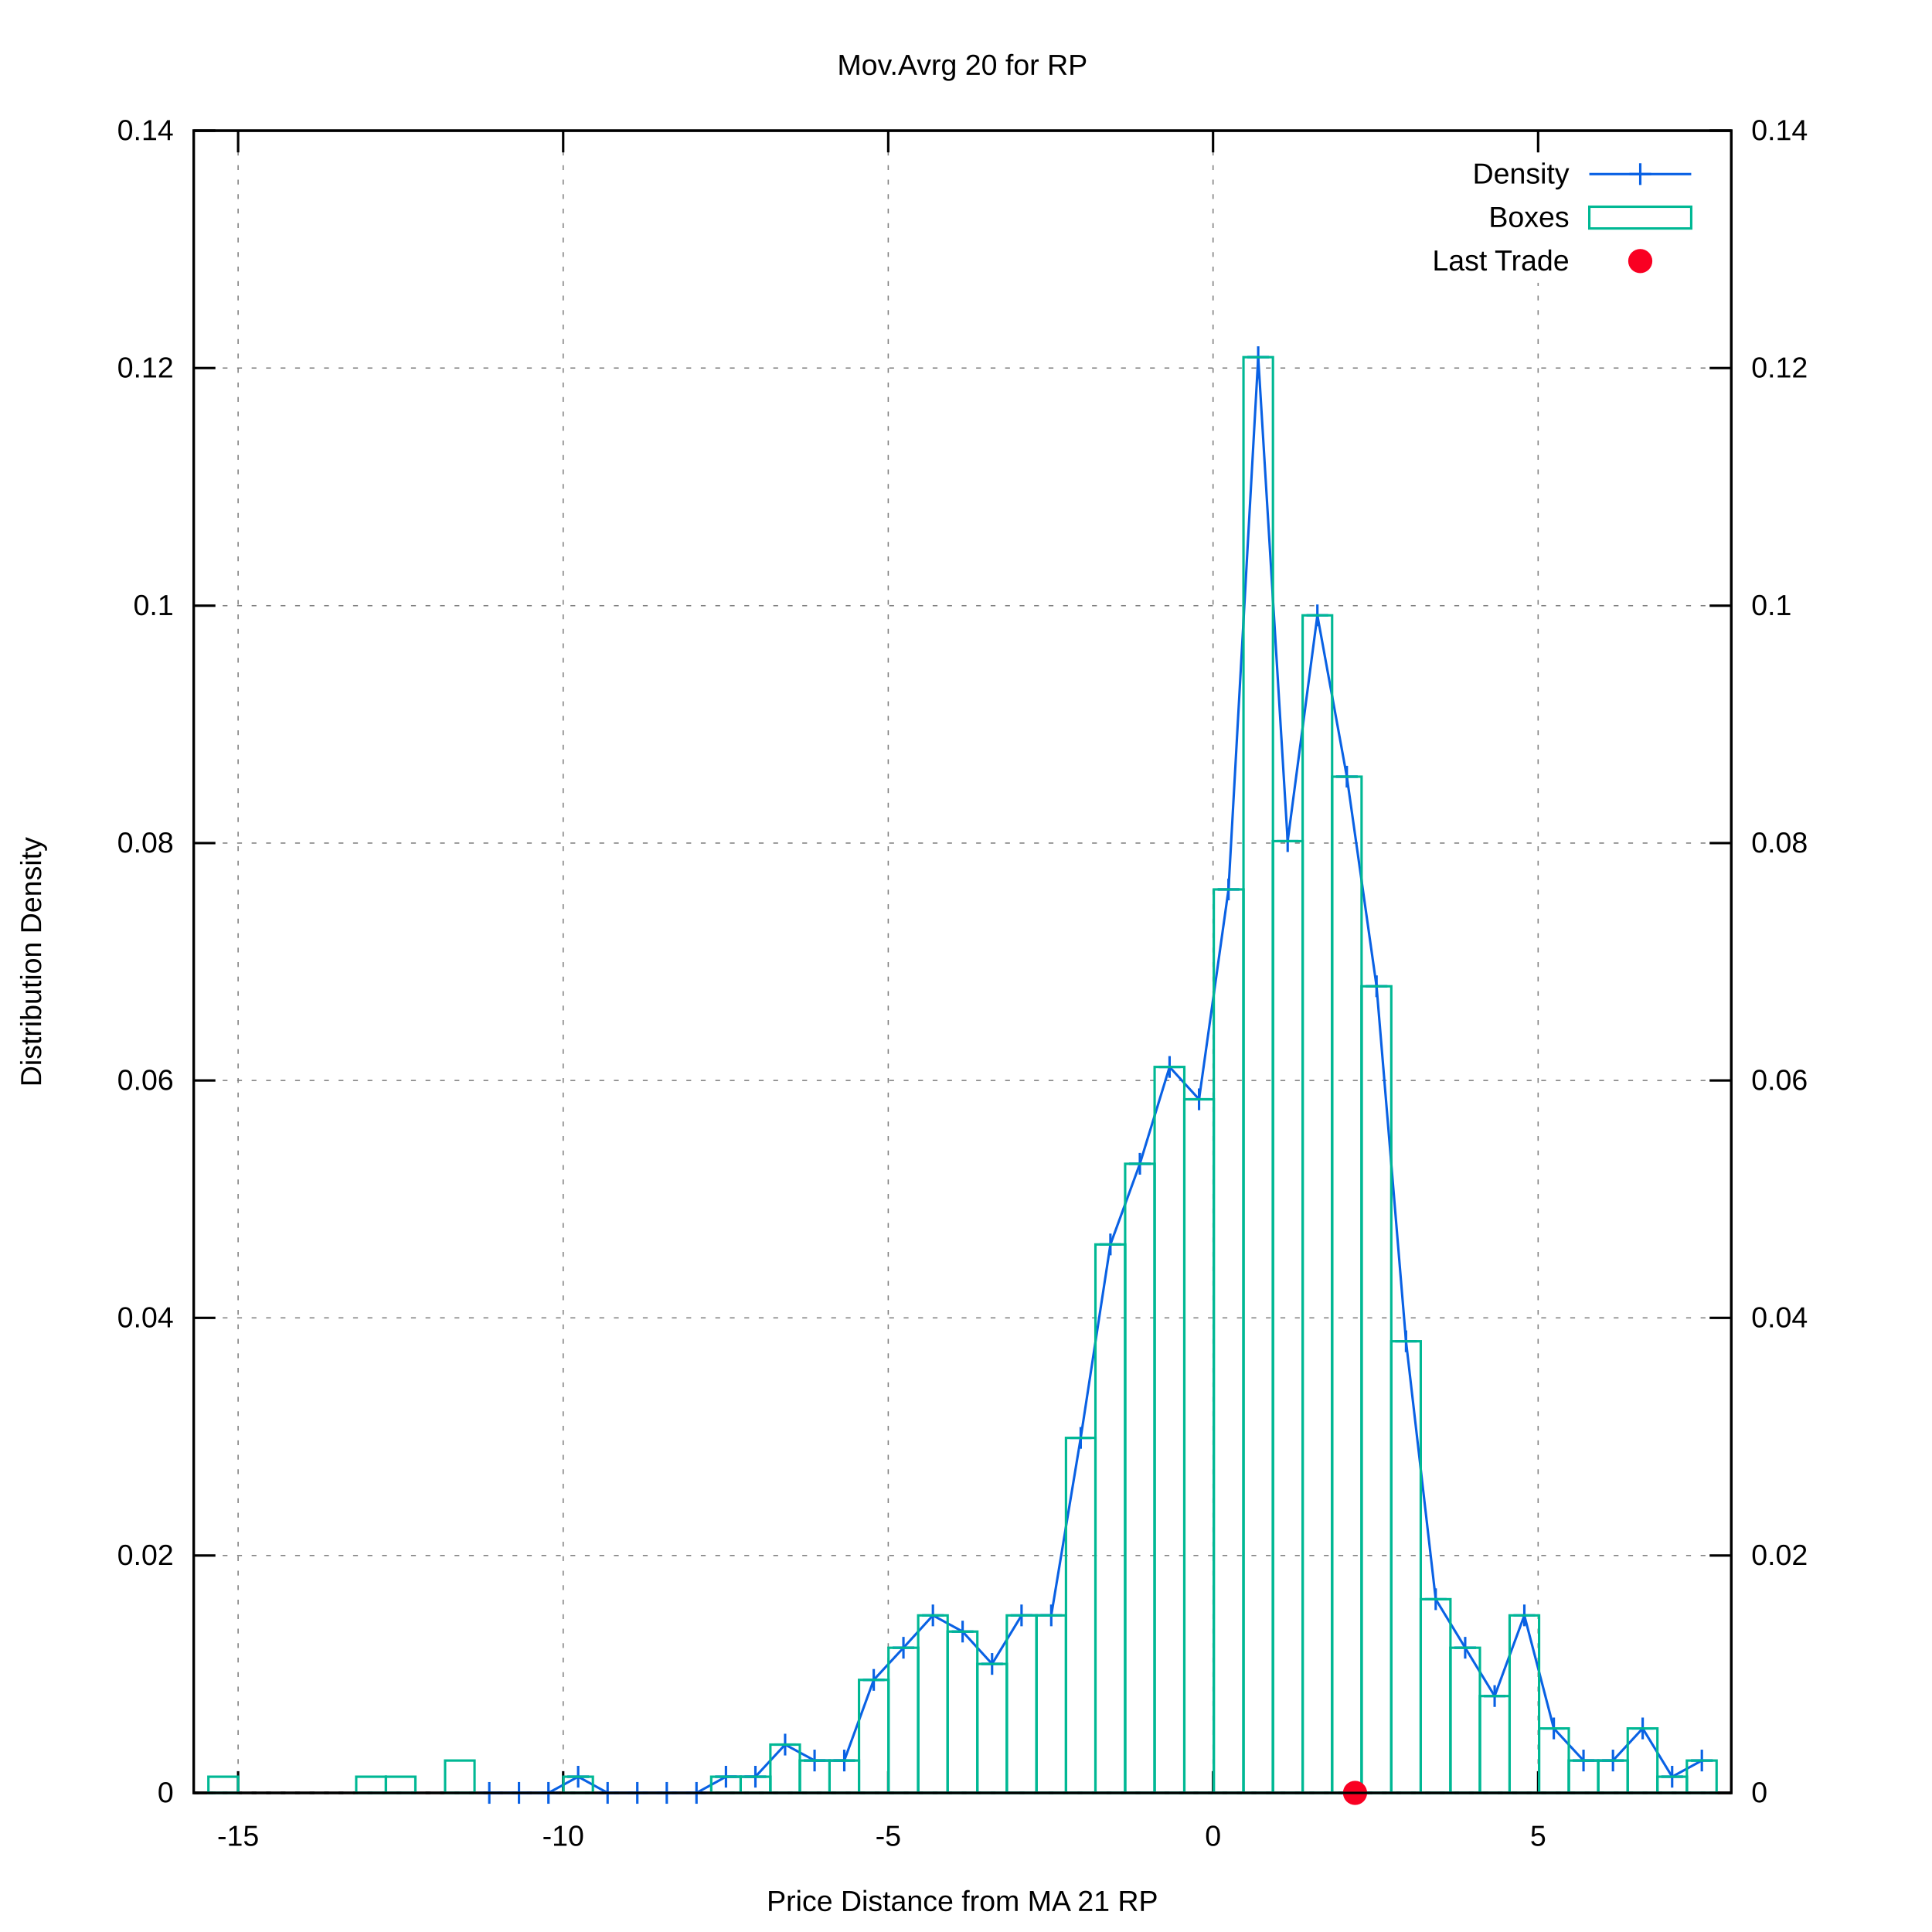
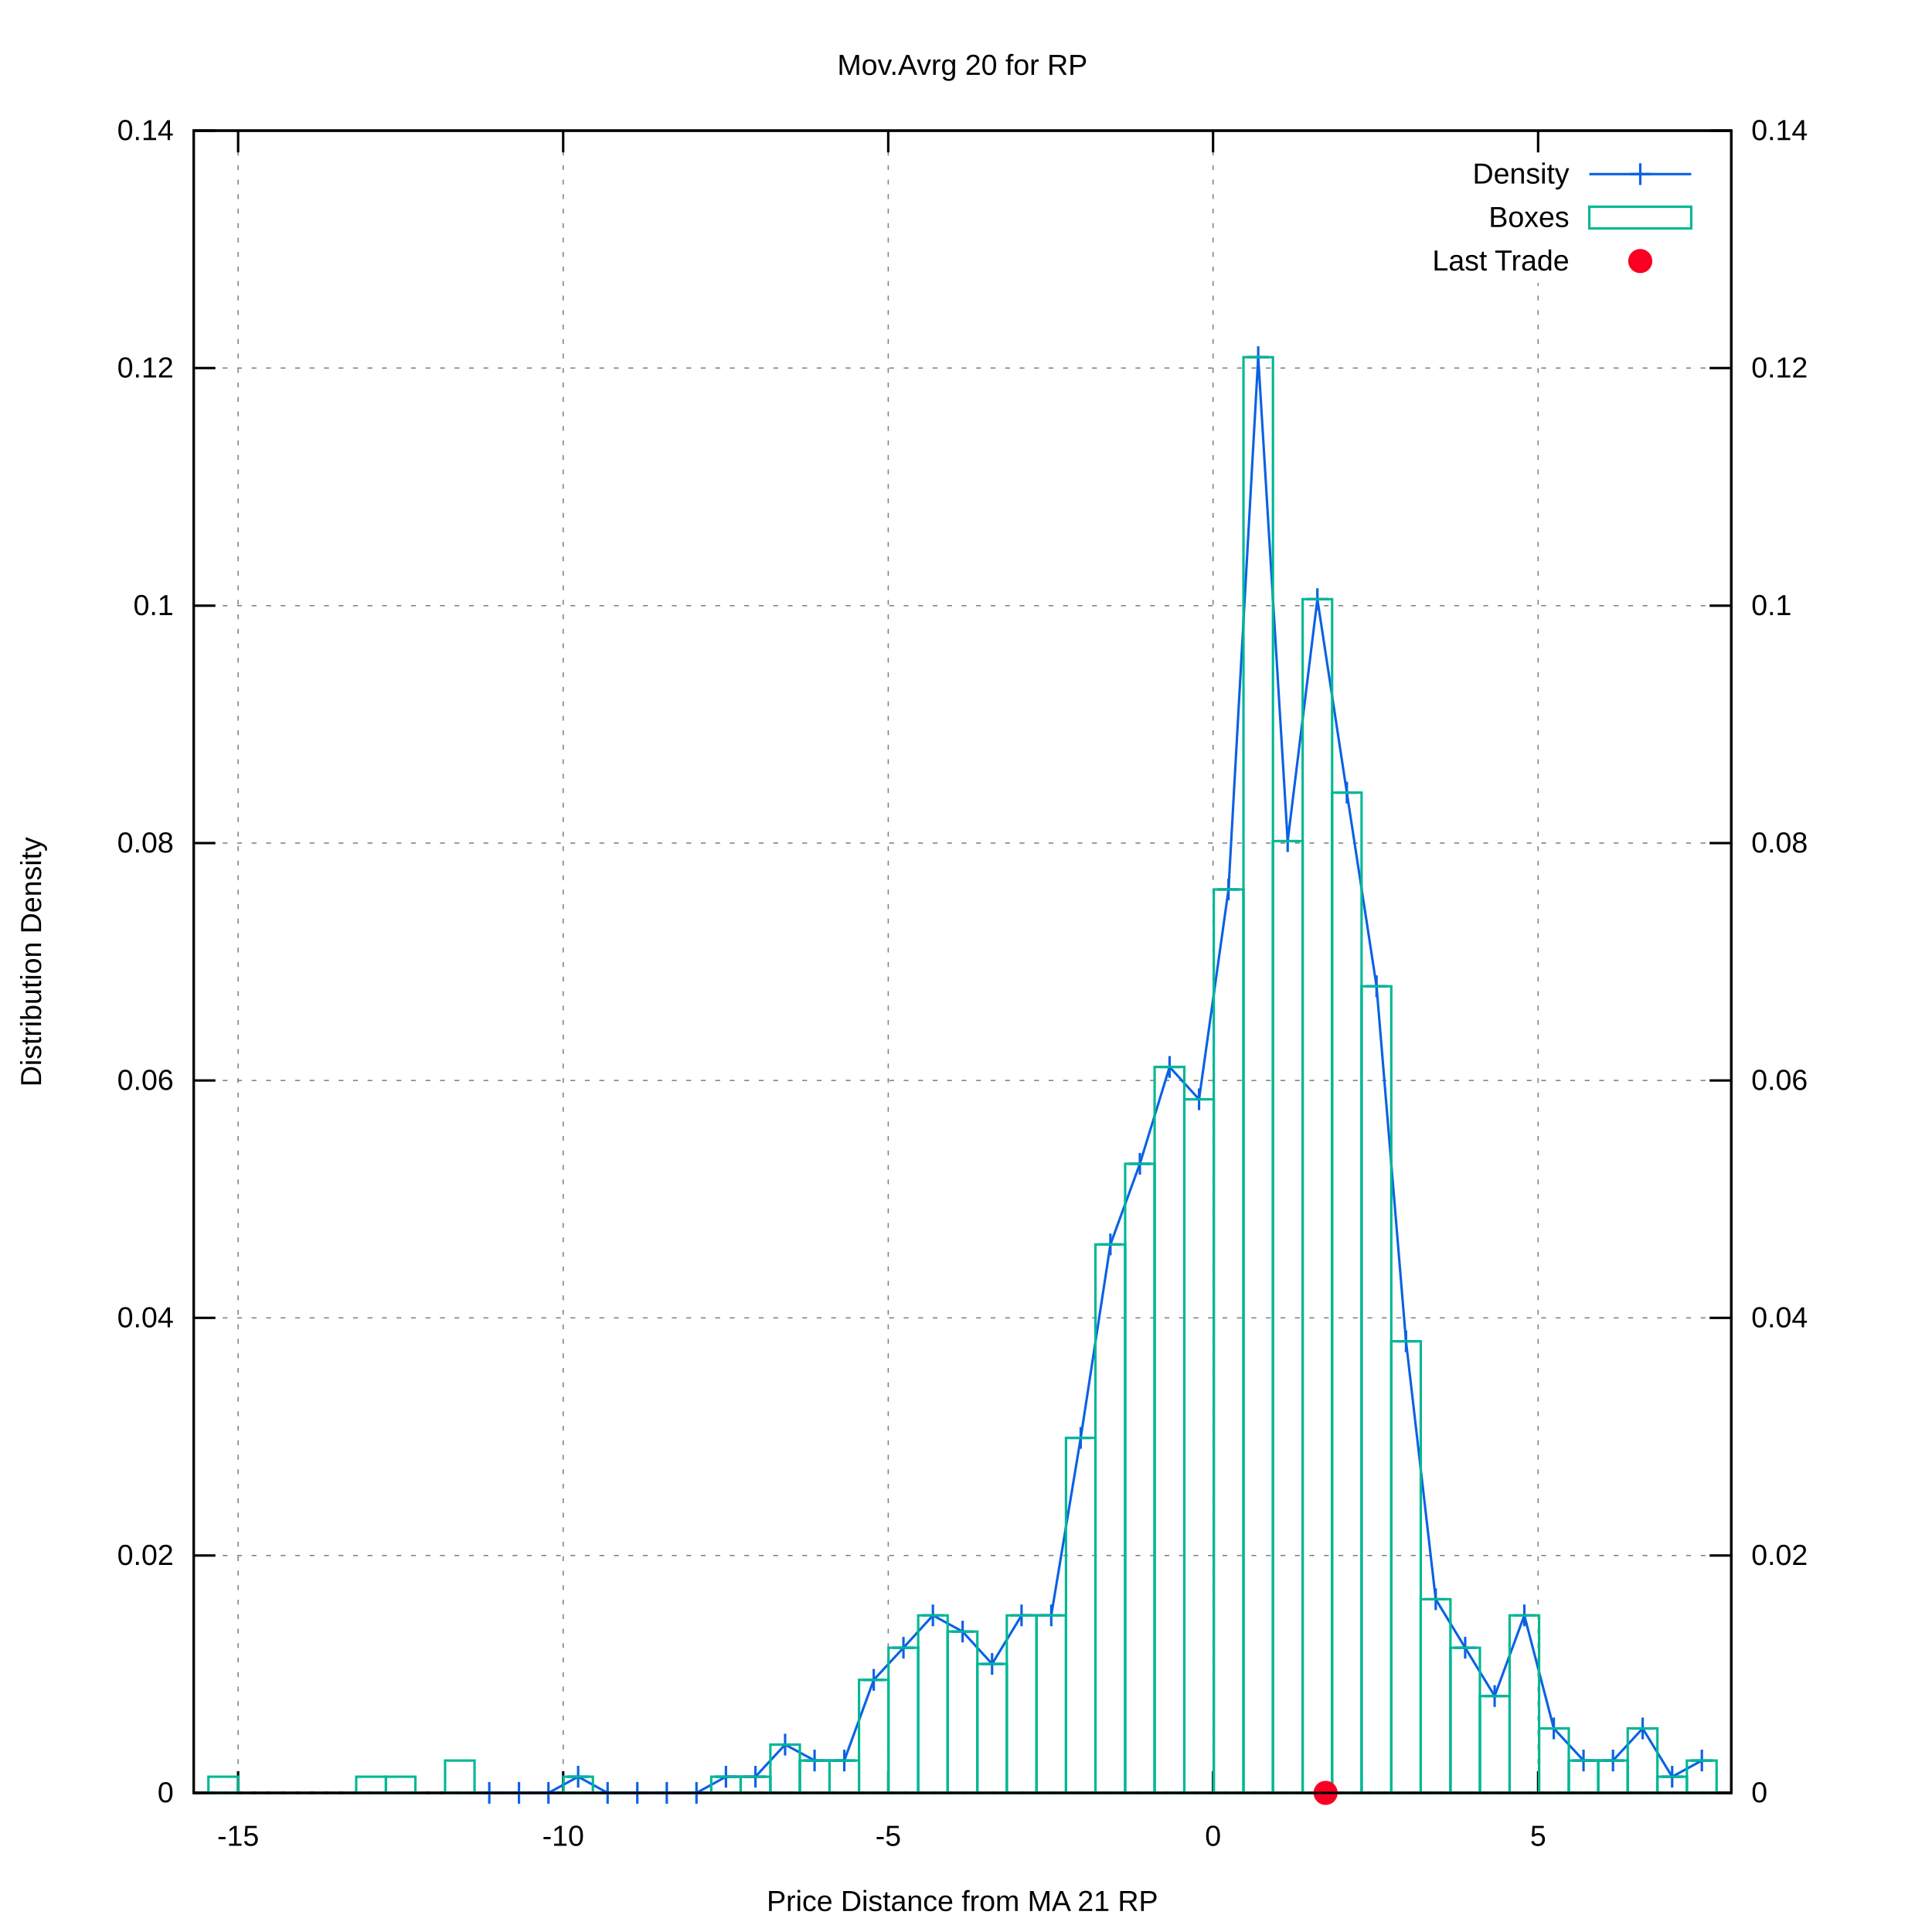
<svg xmlns="http://www.w3.org/2000/svg" xmlns:xlink="http://www.w3.org/1999/xlink" viewBox="0 0 800 800">
  <g id="gnuplot_canvas">
    <rect x="0" y="0" width="800" height="800" fill="#ffffff" />
    <defs>
      <circle id="gpDot" r="0.5" stroke-width="0.5" />
      <path id="gpPt0" stroke-width="0.222" stroke="currentColor" d="M-1,0 h2 M0,-1 v2" />
      <path id="gpPt1" stroke-width="0.222" stroke="currentColor" d="M-1,-1 L1,1 M1,-1 L-1,1" />
      <path id="gpPt2" stroke-width="0.222" stroke="currentColor" d="M-1,0 L1,0 M0,-1 L0,1 M-1,-1 L1,1 M-1,1 L1,-1" />
      <rect id="gpPt3" stroke-width="0.222" stroke="currentColor" x="-1" y="-1" width="2" height="2" />
      <rect id="gpPt4" stroke-width="0.222" stroke="currentColor" fill="currentColor" x="-1" y="-1" width="2" height="2" />
      <circle id="gpPt5" stroke-width="0.222" stroke="currentColor" cx="0" cy="0" r="1" />
      <use xlink:href="#gpPt5" id="gpPt6" fill="currentColor" stroke="none" />
      <path id="gpPt7" stroke-width="0.222" stroke="currentColor" d="M0,-1.33 L-1.33,0.67 L1.33,0.67 z" />
      <use xlink:href="#gpPt7" id="gpPt8" fill="currentColor" stroke="none" />
      <use xlink:href="#gpPt7" id="gpPt9" stroke="currentColor" transform="rotate(180)" />
      <use xlink:href="#gpPt9" id="gpPt10" fill="currentColor" stroke="none" />
      <use xlink:href="#gpPt3" id="gpPt11" stroke="currentColor" transform="rotate(45)" />
      <use xlink:href="#gpPt11" id="gpPt12" fill="currentColor" stroke="none" />
      <path id="gpPt13" stroke-width="0.222" stroke="currentColor" d="M0,1.330 L1.265,0.411 L0.782,-1.067 L-0.782,-1.076 L-1.265,0.411 z" />
      <use xlink:href="#gpPt13" id="gpPt14" fill="currentColor" stroke="none" />
      <filter id="textbox" filterUnits="objectBoundingBox" x="0" y="0" height="1" width="1">
        <feFlood flood-color="#FFFFFF" flood-opacity="1" result="bgnd" />
        <feComposite in="SourceGraphic" in2="bgnd" operator="atop" />
      </filter>
      <filter id="greybox" filterUnits="objectBoundingBox" x="0" y="0" height="1" width="1">
        <feFlood flood-color="lightgrey" flood-opacity="1" result="grey" />
        <feComposite in="SourceGraphic" in2="grey" operator="atop" />
      </filter>
    </defs>
    <g fill="none" color="#FFFFFF" stroke="black" stroke-width="1.00" stroke-linecap="butt" stroke-linejoin="miter">
</g>
    <g fill="none" color="black" stroke="currentColor" stroke-width="1.00" stroke-linecap="butt" stroke-linejoin="miter">
</g>
    <g fill="none" color="black" stroke="black" stroke-width="0.50" stroke-linecap="butt" stroke-linejoin="miter">
</g>
    <g fill="none" color="gray" stroke="currentColor" stroke-width="0.50" stroke-linecap="butt" stroke-linejoin="miter">
      <path stroke="gray" stroke-dasharray="2,4" class="gridline" d="M80.2,742.4 L716.9,742.4  " />
    </g>
    <g fill="none" color="gray" stroke="gray" stroke-width="1.00" stroke-linecap="butt" stroke-linejoin="miter">
</g>
    <g fill="none" color="black" stroke="currentColor" stroke-width="1.00" stroke-linecap="butt" stroke-linejoin="miter">
      <path stroke="black" d="M80.2,742.4 L89.2,742.4  " />
      <g transform="translate(71.9,746.3)" stroke="none" fill="black" font-family="arial" font-size="12.00" text-anchor="end">
        <text>
          <tspan font-family="arial"> 0</tspan>
        </text>
      </g>
    </g>
    <g fill="none" color="black" stroke="currentColor" stroke-width="1.00" stroke-linecap="butt" stroke-linejoin="miter">
</g>
    <g fill="none" color="black" stroke="black" stroke-width="0.50" stroke-linecap="butt" stroke-linejoin="miter">
</g>
    <g fill="none" color="gray" stroke="currentColor" stroke-width="0.50" stroke-linecap="butt" stroke-linejoin="miter">
      <path stroke="gray" stroke-dasharray="2,4" class="gridline" d="M80.2,644.1 L716.9,644.1  " />
    </g>
    <g fill="none" color="gray" stroke="gray" stroke-width="1.00" stroke-linecap="butt" stroke-linejoin="miter">
</g>
    <g fill="none" color="black" stroke="currentColor" stroke-width="1.00" stroke-linecap="butt" stroke-linejoin="miter">
      <path stroke="black" d="M80.2,644.1 L89.2,644.1  " />
      <g transform="translate(71.9,648.0)" stroke="none" fill="black" font-family="arial" font-size="12.00" text-anchor="end">
        <text>
          <tspan font-family="arial"> 0.02</tspan>
        </text>
      </g>
    </g>
    <g fill="none" color="black" stroke="currentColor" stroke-width="1.00" stroke-linecap="butt" stroke-linejoin="miter">
</g>
    <g fill="none" color="black" stroke="black" stroke-width="0.50" stroke-linecap="butt" stroke-linejoin="miter">
</g>
    <g fill="none" color="gray" stroke="currentColor" stroke-width="0.50" stroke-linecap="butt" stroke-linejoin="miter">
      <path stroke="gray" stroke-dasharray="2,4" class="gridline" d="M80.2,545.7 L716.9,545.7  " />
    </g>
    <g fill="none" color="gray" stroke="gray" stroke-width="1.00" stroke-linecap="butt" stroke-linejoin="miter">
</g>
    <g fill="none" color="black" stroke="currentColor" stroke-width="1.00" stroke-linecap="butt" stroke-linejoin="miter">
      <path stroke="black" d="M80.2,545.7 L89.2,545.7  " />
      <g transform="translate(71.9,549.6)" stroke="none" fill="black" font-family="arial" font-size="12.00" text-anchor="end">
        <text>
          <tspan font-family="arial"> 0.04</tspan>
        </text>
      </g>
    </g>
    <g fill="none" color="black" stroke="currentColor" stroke-width="1.00" stroke-linecap="butt" stroke-linejoin="miter">
</g>
    <g fill="none" color="black" stroke="black" stroke-width="0.50" stroke-linecap="butt" stroke-linejoin="miter">
</g>
    <g fill="none" color="gray" stroke="currentColor" stroke-width="0.50" stroke-linecap="butt" stroke-linejoin="miter">
      <path stroke="gray" stroke-dasharray="2,4" class="gridline" d="M80.2,447.4 L716.9,447.4  " />
    </g>
    <g fill="none" color="gray" stroke="gray" stroke-width="1.00" stroke-linecap="butt" stroke-linejoin="miter">
</g>
    <g fill="none" color="black" stroke="currentColor" stroke-width="1.00" stroke-linecap="butt" stroke-linejoin="miter">
      <path stroke="black" d="M80.2,447.4 L89.2,447.4  " />
      <g transform="translate(71.9,451.3)" stroke="none" fill="black" font-family="arial" font-size="12.00" text-anchor="end">
        <text>
          <tspan font-family="arial"> 0.06</tspan>
        </text>
      </g>
    </g>
    <g fill="none" color="black" stroke="currentColor" stroke-width="1.00" stroke-linecap="butt" stroke-linejoin="miter">
</g>
    <g fill="none" color="black" stroke="black" stroke-width="0.50" stroke-linecap="butt" stroke-linejoin="miter">
</g>
    <g fill="none" color="gray" stroke="currentColor" stroke-width="0.50" stroke-linecap="butt" stroke-linejoin="miter">
      <path stroke="gray" stroke-dasharray="2,4" class="gridline" d="M80.2,349.1 L716.9,349.1  " />
    </g>
    <g fill="none" color="gray" stroke="gray" stroke-width="1.00" stroke-linecap="butt" stroke-linejoin="miter">
</g>
    <g fill="none" color="black" stroke="currentColor" stroke-width="1.00" stroke-linecap="butt" stroke-linejoin="miter">
      <path stroke="black" d="M80.2,349.1 L89.2,349.1  " />
      <g transform="translate(71.9,353.0)" stroke="none" fill="black" font-family="arial" font-size="12.00" text-anchor="end">
        <text>
          <tspan font-family="arial"> 0.08</tspan>
        </text>
      </g>
    </g>
    <g fill="none" color="black" stroke="currentColor" stroke-width="1.00" stroke-linecap="butt" stroke-linejoin="miter">
</g>
    <g fill="none" color="black" stroke="black" stroke-width="0.50" stroke-linecap="butt" stroke-linejoin="miter">
</g>
    <g fill="none" color="gray" stroke="currentColor" stroke-width="0.50" stroke-linecap="butt" stroke-linejoin="miter">
      <path stroke="gray" stroke-dasharray="2,4" class="gridline" d="M80.2,250.8 L716.9,250.8  " />
    </g>
    <g fill="none" color="gray" stroke="gray" stroke-width="1.00" stroke-linecap="butt" stroke-linejoin="miter">
</g>
    <g fill="none" color="black" stroke="currentColor" stroke-width="1.00" stroke-linecap="butt" stroke-linejoin="miter">
      <path stroke="black" d="M80.2,250.8 L89.2,250.8  " />
      <g transform="translate(71.9,254.7)" stroke="none" fill="black" font-family="arial" font-size="12.00" text-anchor="end">
        <text>
          <tspan font-family="arial"> 0.1</tspan>
        </text>
      </g>
    </g>
    <g fill="none" color="black" stroke="currentColor" stroke-width="1.00" stroke-linecap="butt" stroke-linejoin="miter">
</g>
    <g fill="none" color="black" stroke="black" stroke-width="0.50" stroke-linecap="butt" stroke-linejoin="miter">
</g>
    <g fill="none" color="gray" stroke="currentColor" stroke-width="0.50" stroke-linecap="butt" stroke-linejoin="miter">
      <path stroke="gray" stroke-dasharray="2,4" class="gridline" d="M80.2,152.4 L716.9,152.4  " />
    </g>
    <g fill="none" color="gray" stroke="gray" stroke-width="1.00" stroke-linecap="butt" stroke-linejoin="miter">
</g>
    <g fill="none" color="black" stroke="currentColor" stroke-width="1.00" stroke-linecap="butt" stroke-linejoin="miter">
      <path stroke="black" d="M80.2,152.4 L89.2,152.4  " />
      <g transform="translate(71.9,156.3)" stroke="none" fill="black" font-family="arial" font-size="12.00" text-anchor="end">
        <text>
          <tspan font-family="arial"> 0.12</tspan>
        </text>
      </g>
    </g>
    <g fill="none" color="black" stroke="currentColor" stroke-width="1.00" stroke-linecap="butt" stroke-linejoin="miter">
</g>
    <g fill="none" color="black" stroke="black" stroke-width="0.50" stroke-linecap="butt" stroke-linejoin="miter">
</g>
    <g fill="none" color="gray" stroke="currentColor" stroke-width="0.50" stroke-linecap="butt" stroke-linejoin="miter">
      <path stroke="gray" stroke-dasharray="2,4" class="gridline" d="M80.2,54.1 L716.9,54.1  " />
    </g>
    <g fill="none" color="gray" stroke="gray" stroke-width="1.00" stroke-linecap="butt" stroke-linejoin="miter">
</g>
    <g fill="none" color="black" stroke="currentColor" stroke-width="1.00" stroke-linecap="butt" stroke-linejoin="miter">
      <path stroke="black" d="M80.2,54.1 L89.2,54.1  " />
      <g transform="translate(71.9,58.0)" stroke="none" fill="black" font-family="arial" font-size="12.00" text-anchor="end">
        <text>
          <tspan font-family="arial"> 0.14</tspan>
        </text>
      </g>
    </g>
    <g fill="none" color="black" stroke="currentColor" stroke-width="1.00" stroke-linecap="butt" stroke-linejoin="miter">
</g>
    <g fill="none" color="black" stroke="black" stroke-width="0.50" stroke-linecap="butt" stroke-linejoin="miter">
</g>
    <g fill="none" color="gray" stroke="currentColor" stroke-width="0.50" stroke-linecap="butt" stroke-linejoin="miter">
      <path stroke="gray" stroke-dasharray="2,4" class="gridline" d="M98.6,742.4 L98.6,54.1  " />
    </g>
    <g fill="none" color="gray" stroke="gray" stroke-width="1.00" stroke-linecap="butt" stroke-linejoin="miter">
</g>
    <g fill="none" color="black" stroke="currentColor" stroke-width="1.00" stroke-linecap="butt" stroke-linejoin="miter">
      <path stroke="black" d="M98.6,742.4 L98.6,733.4 M98.6,54.1 L98.6,63.1  " />
      <g transform="translate(98.6,764.3)" stroke="none" fill="black" font-family="arial" font-size="12.00" text-anchor="middle">
        <text>
          <tspan font-family="arial">-15</tspan>
        </text>
      </g>
    </g>
    <g fill="none" color="black" stroke="currentColor" stroke-width="1.00" stroke-linecap="butt" stroke-linejoin="miter">
</g>
    <g fill="none" color="black" stroke="black" stroke-width="0.50" stroke-linecap="butt" stroke-linejoin="miter">
</g>
    <g fill="none" color="gray" stroke="currentColor" stroke-width="0.50" stroke-linecap="butt" stroke-linejoin="miter">
      <path stroke="gray" stroke-dasharray="2,4" class="gridline" d="M233.2,742.4 L233.2,54.1  " />
    </g>
    <g fill="none" color="gray" stroke="gray" stroke-width="1.00" stroke-linecap="butt" stroke-linejoin="miter">
</g>
    <g fill="none" color="black" stroke="currentColor" stroke-width="1.00" stroke-linecap="butt" stroke-linejoin="miter">
      <path stroke="black" d="M233.2,742.4 L233.2,733.4 M233.2,54.1 L233.2,63.1  " />
      <g transform="translate(233.2,764.3)" stroke="none" fill="black" font-family="arial" font-size="12.00" text-anchor="middle">
        <text>
          <tspan font-family="arial">-10</tspan>
        </text>
      </g>
    </g>
    <g fill="none" color="black" stroke="currentColor" stroke-width="1.00" stroke-linecap="butt" stroke-linejoin="miter">
</g>
    <g fill="none" color="black" stroke="black" stroke-width="0.50" stroke-linecap="butt" stroke-linejoin="miter">
</g>
    <g fill="none" color="gray" stroke="currentColor" stroke-width="0.50" stroke-linecap="butt" stroke-linejoin="miter">
      <path stroke="gray" stroke-dasharray="2,4" class="gridline" d="M367.8,742.4 L367.8,54.1  " />
    </g>
    <g fill="none" color="gray" stroke="gray" stroke-width="1.00" stroke-linecap="butt" stroke-linejoin="miter">
</g>
    <g fill="none" color="black" stroke="currentColor" stroke-width="1.00" stroke-linecap="butt" stroke-linejoin="miter">
      <path stroke="black" d="M367.8,742.4 L367.8,733.4 M367.8,54.1 L367.8,63.1  " />
      <g transform="translate(367.8,764.3)" stroke="none" fill="black" font-family="arial" font-size="12.00" text-anchor="middle">
        <text>
          <tspan font-family="arial">-5</tspan>
        </text>
      </g>
    </g>
    <g fill="none" color="black" stroke="currentColor" stroke-width="1.00" stroke-linecap="butt" stroke-linejoin="miter">
</g>
    <g fill="none" color="black" stroke="black" stroke-width="0.50" stroke-linecap="butt" stroke-linejoin="miter">
</g>
    <g fill="none" color="gray" stroke="currentColor" stroke-width="0.50" stroke-linecap="butt" stroke-linejoin="miter">
      <path stroke="gray" stroke-dasharray="2,4" class="gridline" d="M502.3,742.4 L502.3,54.1  " />
    </g>
    <g fill="none" color="gray" stroke="gray" stroke-width="1.00" stroke-linecap="butt" stroke-linejoin="miter">
</g>
    <g fill="none" color="black" stroke="currentColor" stroke-width="1.00" stroke-linecap="butt" stroke-linejoin="miter">
      <path stroke="black" d="M502.3,742.4 L502.3,733.4 M502.3,54.1 L502.3,63.1  " />
      <g transform="translate(502.3,764.3)" stroke="none" fill="black" font-family="arial" font-size="12.00" text-anchor="middle">
        <text>
          <tspan font-family="arial"> 0</tspan>
        </text>
      </g>
    </g>
    <g fill="none" color="black" stroke="currentColor" stroke-width="1.00" stroke-linecap="butt" stroke-linejoin="miter">
</g>
    <g fill="none" color="black" stroke="black" stroke-width="0.50" stroke-linecap="butt" stroke-linejoin="miter">
</g>
    <g fill="none" color="gray" stroke="currentColor" stroke-width="0.50" stroke-linecap="butt" stroke-linejoin="miter">
      <path stroke="gray" stroke-dasharray="2,4" class="gridline" d="M636.9,742.4 L636.9,117.1 M636.9,63.1 L636.9,54.1  " />
    </g>
    <g fill="none" color="gray" stroke="gray" stroke-width="1.00" stroke-linecap="butt" stroke-linejoin="miter">
</g>
    <g fill="none" color="black" stroke="currentColor" stroke-width="1.00" stroke-linecap="butt" stroke-linejoin="miter">
      <path stroke="black" d="M636.9,742.4 L636.9,733.4 M636.9,54.1 L636.9,63.1  " />
      <g transform="translate(636.9,764.3)" stroke="none" fill="black" font-family="arial" font-size="12.00" text-anchor="middle">
        <text>
          <tspan font-family="arial"> 5</tspan>
        </text>
      </g>
    </g>
    <g fill="none" color="black" stroke="currentColor" stroke-width="1.00" stroke-linecap="butt" stroke-linejoin="miter">
      <path stroke="black" d="M716.9,742.4 L707.9,742.4  " />
      <g transform="translate(725.2,746.3)" stroke="none" fill="black" font-family="arial" font-size="12.00" text-anchor="start">
        <text>
          <tspan font-family="arial"> 0</tspan>
        </text>
      </g>
    </g>
    <g fill="none" color="black" stroke="currentColor" stroke-width="1.00" stroke-linecap="butt" stroke-linejoin="miter">
      <path stroke="black" d="M716.9,644.1 L707.9,644.1  " />
      <g transform="translate(725.2,648.0)" stroke="none" fill="black" font-family="arial" font-size="12.00" text-anchor="start">
        <text>
          <tspan font-family="arial"> 0.02</tspan>
        </text>
      </g>
    </g>
    <g fill="none" color="black" stroke="currentColor" stroke-width="1.00" stroke-linecap="butt" stroke-linejoin="miter">
      <path stroke="black" d="M716.9,545.7 L707.9,545.7  " />
      <g transform="translate(725.2,549.6)" stroke="none" fill="black" font-family="arial" font-size="12.00" text-anchor="start">
        <text>
          <tspan font-family="arial"> 0.04</tspan>
        </text>
      </g>
    </g>
    <g fill="none" color="black" stroke="currentColor" stroke-width="1.00" stroke-linecap="butt" stroke-linejoin="miter">
      <path stroke="black" d="M716.9,447.4 L707.9,447.4  " />
      <g transform="translate(725.2,451.3)" stroke="none" fill="black" font-family="arial" font-size="12.00" text-anchor="start">
        <text>
          <tspan font-family="arial"> 0.06</tspan>
        </text>
      </g>
    </g>
    <g fill="none" color="black" stroke="currentColor" stroke-width="1.00" stroke-linecap="butt" stroke-linejoin="miter">
      <path stroke="black" d="M716.9,349.1 L707.9,349.1  " />
      <g transform="translate(725.2,353.0)" stroke="none" fill="black" font-family="arial" font-size="12.00" text-anchor="start">
        <text>
          <tspan font-family="arial"> 0.08</tspan>
        </text>
      </g>
    </g>
    <g fill="none" color="black" stroke="currentColor" stroke-width="1.00" stroke-linecap="butt" stroke-linejoin="miter">
      <path stroke="black" d="M716.9,250.8 L707.9,250.8  " />
      <g transform="translate(725.2,254.7)" stroke="none" fill="black" font-family="arial" font-size="12.00" text-anchor="start">
        <text>
          <tspan font-family="arial"> 0.1</tspan>
        </text>
      </g>
    </g>
    <g fill="none" color="black" stroke="currentColor" stroke-width="1.00" stroke-linecap="butt" stroke-linejoin="miter">
      <path stroke="black" d="M716.9,152.4 L707.9,152.4  " />
      <g transform="translate(725.2,156.3)" stroke="none" fill="black" font-family="arial" font-size="12.00" text-anchor="start">
        <text>
          <tspan font-family="arial"> 0.12</tspan>
        </text>
      </g>
    </g>
    <g fill="none" color="black" stroke="currentColor" stroke-width="1.00" stroke-linecap="butt" stroke-linejoin="miter">
      <path stroke="black" d="M716.9,54.1 L707.9,54.1  " />
      <g transform="translate(725.2,58.0)" stroke="none" fill="black" font-family="arial" font-size="12.00" text-anchor="start">
        <text>
          <tspan font-family="arial"> 0.14</tspan>
        </text>
      </g>
    </g>
    <g fill="none" color="black" stroke="currentColor" stroke-width="1.00" stroke-linecap="butt" stroke-linejoin="miter">
</g>
    <g fill="none" color="gray" stroke="currentColor" stroke-width="1.00" stroke-linecap="butt" stroke-linejoin="miter">
      <path stroke="black" stroke-dasharray="2,4" d="M80.2,742.4 L716.9,742.4  " />
    </g>
    <g fill="none" color="black" stroke="currentColor" stroke-width="1.00" stroke-linecap="butt" stroke-linejoin="miter">
      <path stroke="black" d="M80.2,54.1 L80.2,742.4 L716.9,742.4 L716.9,54.1 L80.2,54.1 Z  " />
    </g>
    <g fill="none" color="black" stroke="currentColor" stroke-width="1.00" stroke-linecap="butt" stroke-linejoin="miter">
      <g transform="translate(17.0,398.3) rotate(270)" stroke="none" fill="black" font-family="arial" font-size="12.00" text-anchor="middle">
        <text>
          <tspan font-family="arial">Distribution Density</tspan>
        </text>
      </g>
    </g>
    <g fill="none" color="black" stroke="currentColor" stroke-width="1.00" stroke-linecap="butt" stroke-linejoin="miter">
      <g transform="translate(398.5,791.3)" stroke="none" fill="black" font-family="arial" font-size="12.00" text-anchor="middle">
        <text>
          <tspan font-family="arial">Price Distance from MA 21 RP</tspan>
        </text>
      </g>
    </g>
    <g fill="none" color="black" stroke="currentColor" stroke-width="1.00" stroke-linecap="butt" stroke-linejoin="miter">
      <g transform="translate(398.5,31.0)" stroke="none" fill="black" font-family="arial" font-size="12.00" text-anchor="middle">
        <text>
          <tspan font-family="arial">Mov.Avrg 20 for RP </tspan>
        </text>
      </g>
    </g>
    <g id="gnuplot_plot_1">
      <g fill="none" color="black" stroke="currentColor" stroke-width="1.00" stroke-linecap="butt" stroke-linejoin="miter">
        <g transform="translate(649.8,76.0)" stroke="none" fill="black" font-family="arial" font-size="12.00" text-anchor="end">
          <text>
            <tspan font-family="arial">Density</tspan>
          </text>
        </g>
      </g>
      <g fill="none" color="black" stroke="currentColor" stroke-width="1.00" stroke-linecap="butt" stroke-linejoin="miter">
-         <path stroke="rgb(  9,  97, 228)" d="M658.1,72.1 L700.3,72.1 M202.6,742.4 L214.9,742.4 L227.1,742.4 L239.4,735.7 L251.6,742.4 L263.9,742.4   L276.1,742.4 L288.4,742.4 L300.6,735.7 L312.8,735.7 L325.1,722.4 L337.3,729.0 L349.6,729.0 L361.8,695.6   L374.1,682.3 L386.3,668.9 L398.6,675.6 L410.8,689.0 L423.0,668.9 L435.3,668.9 L447.5,595.4 L459.8,515.3   L472.0,481.9 L484.3,441.8 L496.5,455.2 L508.7,368.3 L521.0,147.9 L533.2,348.3 L545.5,254.8 L557.7,321.6   L570.0,408.4 L582.2,555.4 L594.5,662.2 L606.7,682.3 L618.9,702.3 L631.2,668.9 L643.4,715.7 L655.7,729.0   L667.9,729.0 L680.2,715.7 L692.4,735.7 L704.7,729.0  " />
+         <path stroke="rgb(  9,  97, 228)" d="M658.1,72.1 L700.3,72.1 M202.6,742.4 L214.9,742.4 L227.1,742.4 L239.4,735.7 L251.6,742.4 L263.9,742.4   L276.1,742.4 L288.4,742.4 L300.6,735.7 L312.8,735.7 L325.1,722.4 L337.3,729.0 L349.6,729.0 L361.8,695.6   L374.1,682.3 L386.3,668.9 L398.6,675.6 L410.8,689.0 L423.0,668.9 L435.3,668.9 L447.5,595.4 L459.8,515.3   L472.0,481.9 L484.3,441.8 L496.5,455.2 L508.7,368.3 L521.0,147.9 L533.2,348.3 L545.5,248.1 L557.7,328.2   L570.0,408.4 L582.2,555.4 L594.5,662.2 L606.7,682.3 L618.9,702.3 L631.2,668.9 L643.4,715.7 L655.7,729.0   L667.9,729.0 L680.2,715.7 L692.4,735.7 L704.7,729.0  " />
        <use xlink:href="#gpPt0" transform="translate(202.6,742.4) scale(4.50)" color="rgb(  9,  97, 228)" />
        <use xlink:href="#gpPt0" transform="translate(214.9,742.4) scale(4.50)" color="rgb(  9,  97, 228)" />
        <use xlink:href="#gpPt0" transform="translate(227.1,742.4) scale(4.50)" color="rgb(  9,  97, 228)" />
        <use xlink:href="#gpPt0" transform="translate(239.4,735.7) scale(4.50)" color="rgb(  9,  97, 228)" />
        <use xlink:href="#gpPt0" transform="translate(251.6,742.4) scale(4.50)" color="rgb(  9,  97, 228)" />
        <use xlink:href="#gpPt0" transform="translate(263.9,742.4) scale(4.50)" color="rgb(  9,  97, 228)" />
        <use xlink:href="#gpPt0" transform="translate(276.1,742.4) scale(4.50)" color="rgb(  9,  97, 228)" />
        <use xlink:href="#gpPt0" transform="translate(288.4,742.4) scale(4.50)" color="rgb(  9,  97, 228)" />
        <use xlink:href="#gpPt0" transform="translate(300.6,735.7) scale(4.50)" color="rgb(  9,  97, 228)" />
        <use xlink:href="#gpPt0" transform="translate(312.8,735.7) scale(4.50)" color="rgb(  9,  97, 228)" />
        <use xlink:href="#gpPt0" transform="translate(325.1,722.4) scale(4.50)" color="rgb(  9,  97, 228)" />
        <use xlink:href="#gpPt0" transform="translate(337.3,729.0) scale(4.50)" color="rgb(  9,  97, 228)" />
        <use xlink:href="#gpPt0" transform="translate(349.6,729.0) scale(4.50)" color="rgb(  9,  97, 228)" />
        <use xlink:href="#gpPt0" transform="translate(361.8,695.6) scale(4.50)" color="rgb(  9,  97, 228)" />
        <use xlink:href="#gpPt0" transform="translate(374.1,682.3) scale(4.50)" color="rgb(  9,  97, 228)" />
        <use xlink:href="#gpPt0" transform="translate(386.3,668.9) scale(4.50)" color="rgb(  9,  97, 228)" />
        <use xlink:href="#gpPt0" transform="translate(398.6,675.6) scale(4.50)" color="rgb(  9,  97, 228)" />
        <use xlink:href="#gpPt0" transform="translate(410.8,689.0) scale(4.50)" color="rgb(  9,  97, 228)" />
        <use xlink:href="#gpPt0" transform="translate(423.0,668.9) scale(4.50)" color="rgb(  9,  97, 228)" />
        <use xlink:href="#gpPt0" transform="translate(435.3,668.9) scale(4.50)" color="rgb(  9,  97, 228)" />
        <use xlink:href="#gpPt0" transform="translate(447.5,595.4) scale(4.50)" color="rgb(  9,  97, 228)" />
        <use xlink:href="#gpPt0" transform="translate(459.8,515.3) scale(4.50)" color="rgb(  9,  97, 228)" />
        <use xlink:href="#gpPt0" transform="translate(472.0,481.9) scale(4.50)" color="rgb(  9,  97, 228)" />
        <use xlink:href="#gpPt0" transform="translate(484.3,441.8) scale(4.50)" color="rgb(  9,  97, 228)" />
        <use xlink:href="#gpPt0" transform="translate(496.5,455.2) scale(4.50)" color="rgb(  9,  97, 228)" />
        <use xlink:href="#gpPt0" transform="translate(508.7,368.3) scale(4.50)" color="rgb(  9,  97, 228)" />
        <use xlink:href="#gpPt0" transform="translate(521.0,147.9) scale(4.50)" color="rgb(  9,  97, 228)" />
        <use xlink:href="#gpPt0" transform="translate(533.2,348.3) scale(4.50)" color="rgb(  9,  97, 228)" />
-         <use xlink:href="#gpPt0" transform="translate(545.5,254.8) scale(4.50)" color="rgb(  9,  97, 228)" />
-         <use xlink:href="#gpPt0" transform="translate(557.7,321.6) scale(4.50)" color="rgb(  9,  97, 228)" />
+         <use xlink:href="#gpPt0" transform="translate(545.5,248.1) scale(4.50)" color="rgb(  9,  97, 228)" />
+         <use xlink:href="#gpPt0" transform="translate(557.7,328.2) scale(4.50)" color="rgb(  9,  97, 228)" />
        <use xlink:href="#gpPt0" transform="translate(570.0,408.4) scale(4.50)" color="rgb(  9,  97, 228)" />
        <use xlink:href="#gpPt0" transform="translate(582.2,555.4) scale(4.50)" color="rgb(  9,  97, 228)" />
        <use xlink:href="#gpPt0" transform="translate(594.5,662.2) scale(4.50)" color="rgb(  9,  97, 228)" />
        <use xlink:href="#gpPt0" transform="translate(606.7,682.3) scale(4.50)" color="rgb(  9,  97, 228)" />
        <use xlink:href="#gpPt0" transform="translate(618.9,702.3) scale(4.50)" color="rgb(  9,  97, 228)" />
        <use xlink:href="#gpPt0" transform="translate(631.2,668.9) scale(4.50)" color="rgb(  9,  97, 228)" />
        <use xlink:href="#gpPt0" transform="translate(643.4,715.7) scale(4.50)" color="rgb(  9,  97, 228)" />
        <use xlink:href="#gpPt0" transform="translate(655.7,729.0) scale(4.50)" color="rgb(  9,  97, 228)" />
        <use xlink:href="#gpPt0" transform="translate(667.9,729.0) scale(4.50)" color="rgb(  9,  97, 228)" />
        <use xlink:href="#gpPt0" transform="translate(680.2,715.7) scale(4.50)" color="rgb(  9,  97, 228)" />
        <use xlink:href="#gpPt0" transform="translate(692.4,735.7) scale(4.50)" color="rgb(  9,  97, 228)" />
        <use xlink:href="#gpPt0" transform="translate(704.7,729.0) scale(4.50)" color="rgb(  9,  97, 228)" />
        <use xlink:href="#gpPt0" transform="translate(679.2,72.1) scale(4.50)" color="rgb(  9,  97, 228)" />
      </g>
    </g>
    <g id="gnuplot_plot_2">
      <g fill="none" color="black" stroke="currentColor" stroke-width="1.00" stroke-linecap="butt" stroke-linejoin="miter">
        <g transform="translate(649.8,94.0)" stroke="none" fill="black" font-family="arial" font-size="12.00" text-anchor="end">
          <text>
            <tspan font-family="arial">Boxes</tspan>
          </text>
        </g>
      </g>
      <g fill="none" color="black" stroke="currentColor" stroke-width="1.00" stroke-linecap="butt" stroke-linejoin="miter">
        <path stroke="rgb(  0, 184, 148)" d="M658.1,94.6 L700.3,94.6 L700.3,85.6 L658.1,85.6 L658.1,94.6 Z  " />
        <path stroke="rgb(  0, 184, 148)" d="M86.3,742.4 L86.3,735.7 L98.6,735.7 L98.6,742.4 L86.3,742.4 Z  " />
        <path stroke="rgb(  0, 184, 148)" d="M147.5,742.4 L147.5,735.7 L159.8,735.7 L159.8,742.4 L147.5,742.4 Z  " />
        <path stroke="rgb(  0, 184, 148)" d="M159.8,742.4 L159.8,735.7 L172.0,735.7 L172.0,742.4 L159.8,742.4 Z  " />
        <path stroke="rgb(  0, 184, 148)" d="M184.3,742.4 L184.3,729.0 L196.5,729.0 L196.5,742.4 L184.3,742.4 Z  " />
        <path stroke="rgb(  0, 184, 148)" d="M233.3,742.4 L233.3,735.7 L245.5,735.7 L245.5,742.4 L233.3,742.4 Z  " />
        <path stroke="rgb(  0, 184, 148)" d="M294.5,742.4 L294.5,735.7 L306.7,735.7 L306.7,742.4 L294.5,742.4 Z  " />
        <path stroke="rgb(  0, 184, 148)" d="M306.7,742.4 L306.7,735.7 L319.0,735.7 L319.0,742.4 L306.7,742.4 Z  " />
        <path stroke="rgb(  0, 184, 148)" d="M319.0,742.4 L319.0,722.4 L331.2,722.4 L331.2,742.4 L319.0,742.4 Z  " />
        <path stroke="rgb(  0, 184, 148)" d="M331.2,742.4 L331.2,729.0 L343.5,729.0 L343.5,742.4 L331.2,742.4 Z  " />
        <path stroke="rgb(  0, 184, 148)" d="M343.5,742.4 L343.5,729.0 L355.7,729.0 L355.7,742.4 L343.5,742.4 Z  " />
        <path stroke="rgb(  0, 184, 148)" d="M355.7,742.4 L355.7,695.6 L367.9,695.6 L367.9,742.4 L355.7,742.4 Z  " />
        <path stroke="rgb(  0, 184, 148)" d="M367.9,742.4 L367.9,682.3 L380.2,682.3 L380.2,742.4 L367.9,742.4 Z  " />
        <path stroke="rgb(  0, 184, 148)" d="M380.2,742.4 L380.2,668.9 L392.4,668.9 L392.4,742.4 L380.2,742.4 Z  " />
        <path stroke="rgb(  0, 184, 148)" d="M392.4,742.4 L392.4,675.6 L404.7,675.6 L404.7,742.4 L392.4,742.4 Z  " />
        <path stroke="rgb(  0, 184, 148)" d="M404.7,742.4 L404.7,689.0 L416.9,689.0 L416.9,742.4 L404.7,742.4 Z  " />
        <path stroke="rgb(  0, 184, 148)" d="M416.9,742.4 L416.9,668.9 L429.2,668.9 L429.2,742.4 L416.9,742.4 Z  " />
        <path stroke="rgb(  0, 184, 148)" d="M429.2,742.4 L429.2,668.9 L441.4,668.9 L441.4,742.4 L429.2,742.4 Z  " />
        <path stroke="rgb(  0, 184, 148)" d="M441.4,742.4 L441.4,595.4 L453.6,595.4 L453.6,742.4 L441.4,742.4 Z  " />
        <path stroke="rgb(  0, 184, 148)" d="M453.6,742.4 L453.6,515.3 L465.9,515.3 L465.9,742.4 L453.6,742.4 Z  " />
        <path stroke="rgb(  0, 184, 148)" d="M465.9,742.4 L465.9,481.9 L478.1,481.9 L478.1,742.4 L465.9,742.4 Z  " />
        <path stroke="rgb(  0, 184, 148)" d="M478.1,742.4 L478.1,441.8 L490.4,441.8 L490.4,742.4 L478.1,742.4 Z  " />
        <path stroke="rgb(  0, 184, 148)" d="M490.4,742.4 L490.4,455.2 L502.6,455.2 L502.6,742.4 L490.4,742.4 Z  " />
        <path stroke="rgb(  0, 184, 148)" d="M502.6,742.4 L502.6,368.3 L514.9,368.3 L514.9,742.4 L502.6,742.4 Z  " />
        <path stroke="rgb(  0, 184, 148)" d="M514.9,742.4 L514.9,147.9 L527.1,147.9 L527.1,742.4 L514.9,742.4 Z  " />
        <path stroke="rgb(  0, 184, 148)" d="M527.1,742.4 L527.1,348.3 L539.4,348.3 L539.4,742.4 L527.1,742.4 Z  " />
-         <path stroke="rgb(  0, 184, 148)" d="M539.4,742.4 L539.4,254.8 L551.6,254.8 L551.6,742.4 L539.4,742.4 Z  " />
-         <path stroke="rgb(  0, 184, 148)" d="M551.6,742.4 L551.6,321.6 L563.8,321.6 L563.8,742.4 L551.6,742.4 Z  " />
+         <path stroke="rgb(  0, 184, 148)" d="M539.4,742.4 L539.4,248.1 L551.6,248.1 L551.6,742.4 L539.4,742.4 Z  " />
+         <path stroke="rgb(  0, 184, 148)" d="M551.6,742.4 L551.6,328.2 L563.8,328.2 L563.8,742.4 L551.6,742.4 Z  " />
        <path stroke="rgb(  0, 184, 148)" d="M563.8,742.4 L563.8,408.4 L576.1,408.4 L576.1,742.4 L563.8,742.4 Z  " />
        <path stroke="rgb(  0, 184, 148)" d="M576.1,742.4 L576.1,555.4 L588.3,555.4 L588.3,742.4 L576.1,742.4 Z  " />
        <path stroke="rgb(  0, 184, 148)" d="M588.3,742.4 L588.3,662.2 L600.6,662.2 L600.6,742.4 L588.3,742.4 Z  " />
        <path stroke="rgb(  0, 184, 148)" d="M600.6,742.4 L600.6,682.3 L612.8,682.3 L612.8,742.4 L600.6,742.4 Z  " />
        <path stroke="rgb(  0, 184, 148)" d="M612.8,742.4 L612.8,702.3 L625.1,702.3 L625.1,742.4 L612.8,742.4 Z  " />
        <path stroke="rgb(  0, 184, 148)" d="M625.1,742.4 L625.1,668.9 L637.3,668.9 L637.3,742.4 L625.1,742.4 Z  " />
        <path stroke="rgb(  0, 184, 148)" d="M637.3,742.4 L637.3,715.7 L649.6,715.7 L649.6,742.4 L637.3,742.4 Z  " />
        <path stroke="rgb(  0, 184, 148)" d="M649.6,742.4 L649.6,729.0 L661.8,729.0 L661.8,742.4 L649.6,742.4 Z  " />
        <path stroke="rgb(  0, 184, 148)" d="M661.8,742.4 L661.8,729.0 L674.0,729.0 L674.0,742.4 L661.8,742.4 Z  " />
        <path stroke="rgb(  0, 184, 148)" d="M674.0,742.4 L674.0,715.7 L686.3,715.7 L686.3,742.4 L674.0,742.4 Z  " />
        <path stroke="rgb(  0, 184, 148)" d="M686.3,742.4 L686.3,735.7 L698.5,735.7 L698.5,742.4 L686.3,742.4 Z  " />
        <path stroke="rgb(  0, 184, 148)" d="M698.5,742.4 L698.5,729.0 L710.8,729.0 L710.8,742.4 L698.5,742.4 Z  " />
      </g>
    </g>
    <g id="gnuplot_plot_3">
      <g fill="none" color="black" stroke="currentColor" stroke-width="1.00" stroke-linecap="butt" stroke-linejoin="miter">
        <g transform="translate(649.8,112.0)" stroke="none" fill="black" font-family="arial" font-size="12.00" text-anchor="end">
          <text>
            <tspan font-family="arial">Last Trade</tspan>
          </text>
        </g>
      </g>
      <g fill="none" color="black" stroke="currentColor" stroke-width="1.00" stroke-linecap="butt" stroke-linejoin="miter">
-         <use xlink:href="#gpPt6" transform="translate(561.1,742.4) scale(4.50)" color="rgb(249,   0,  34)" />
+         <use xlink:href="#gpPt6" transform="translate(548.9,742.4) scale(4.50)" color="rgb(249,   0,  34)" />
        <use xlink:href="#gpPt6" transform="translate(679.2,108.1) scale(4.50)" color="rgb(249,   0,  34)" />
      </g>
    </g>
    <g fill="none" color="#FFFFFF" stroke="rgb(249,   0,  34)" stroke-width="2.00" stroke-linecap="butt" stroke-linejoin="miter">
</g>
    <g fill="none" color="black" stroke="currentColor" stroke-width="2.00" stroke-linecap="butt" stroke-linejoin="miter">
</g>
    <g fill="none" color="black" stroke="black" stroke-width="1.00" stroke-linecap="butt" stroke-linejoin="miter">
</g>
    <g fill="none" color="black" stroke="currentColor" stroke-width="1.00" stroke-linecap="butt" stroke-linejoin="miter">
      <path stroke="black" d="M80.2,54.1 L80.2,742.4 L716.9,742.4 L716.9,54.1 L80.2,54.1 Z  " />
    </g>
    <g fill="none" color="black" stroke="currentColor" stroke-width="1.00" stroke-linecap="butt" stroke-linejoin="miter">
</g>
  </g>
</svg>
